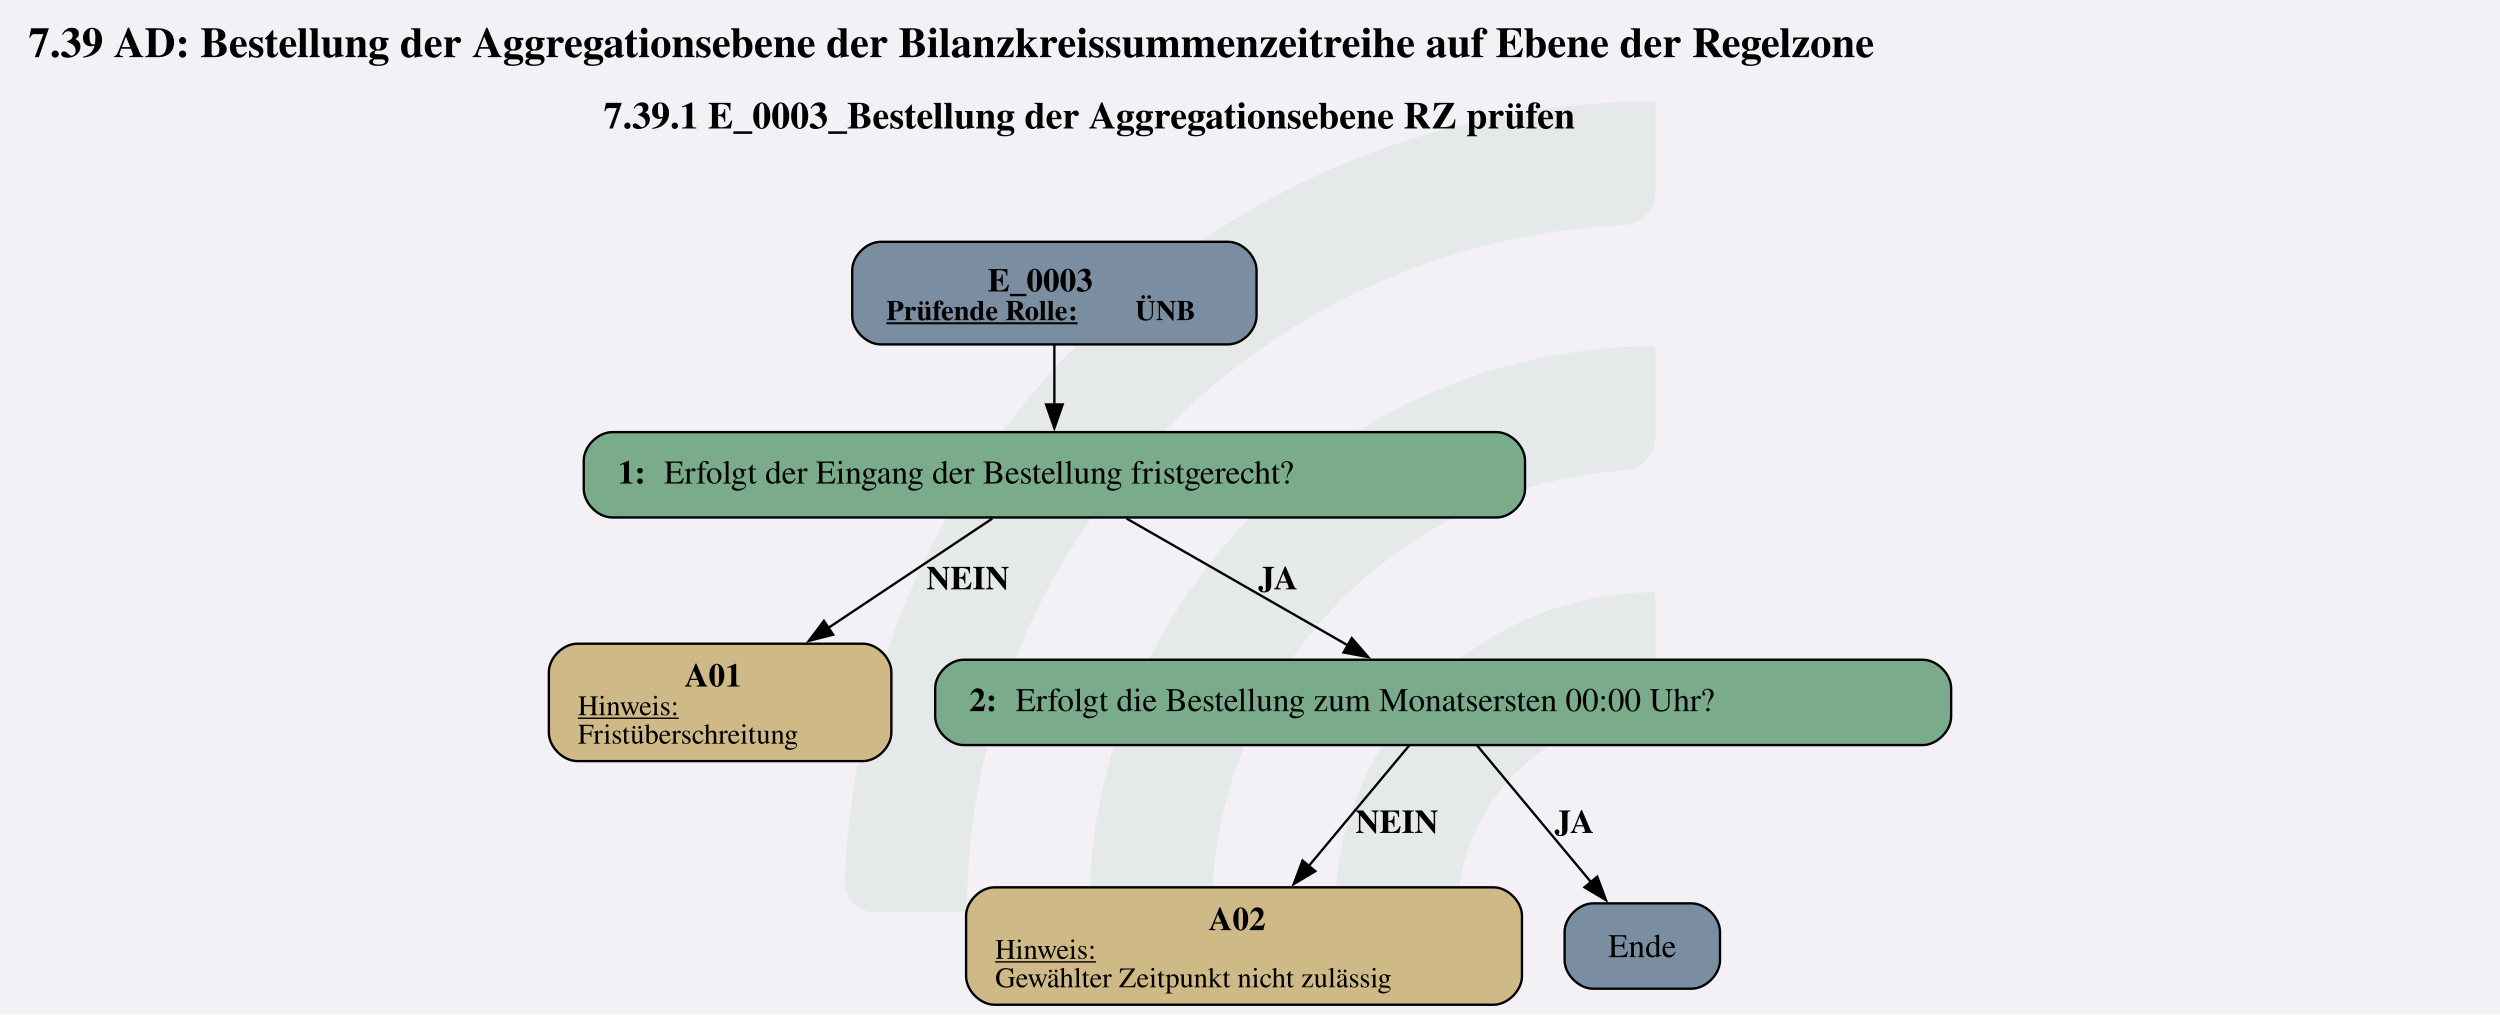
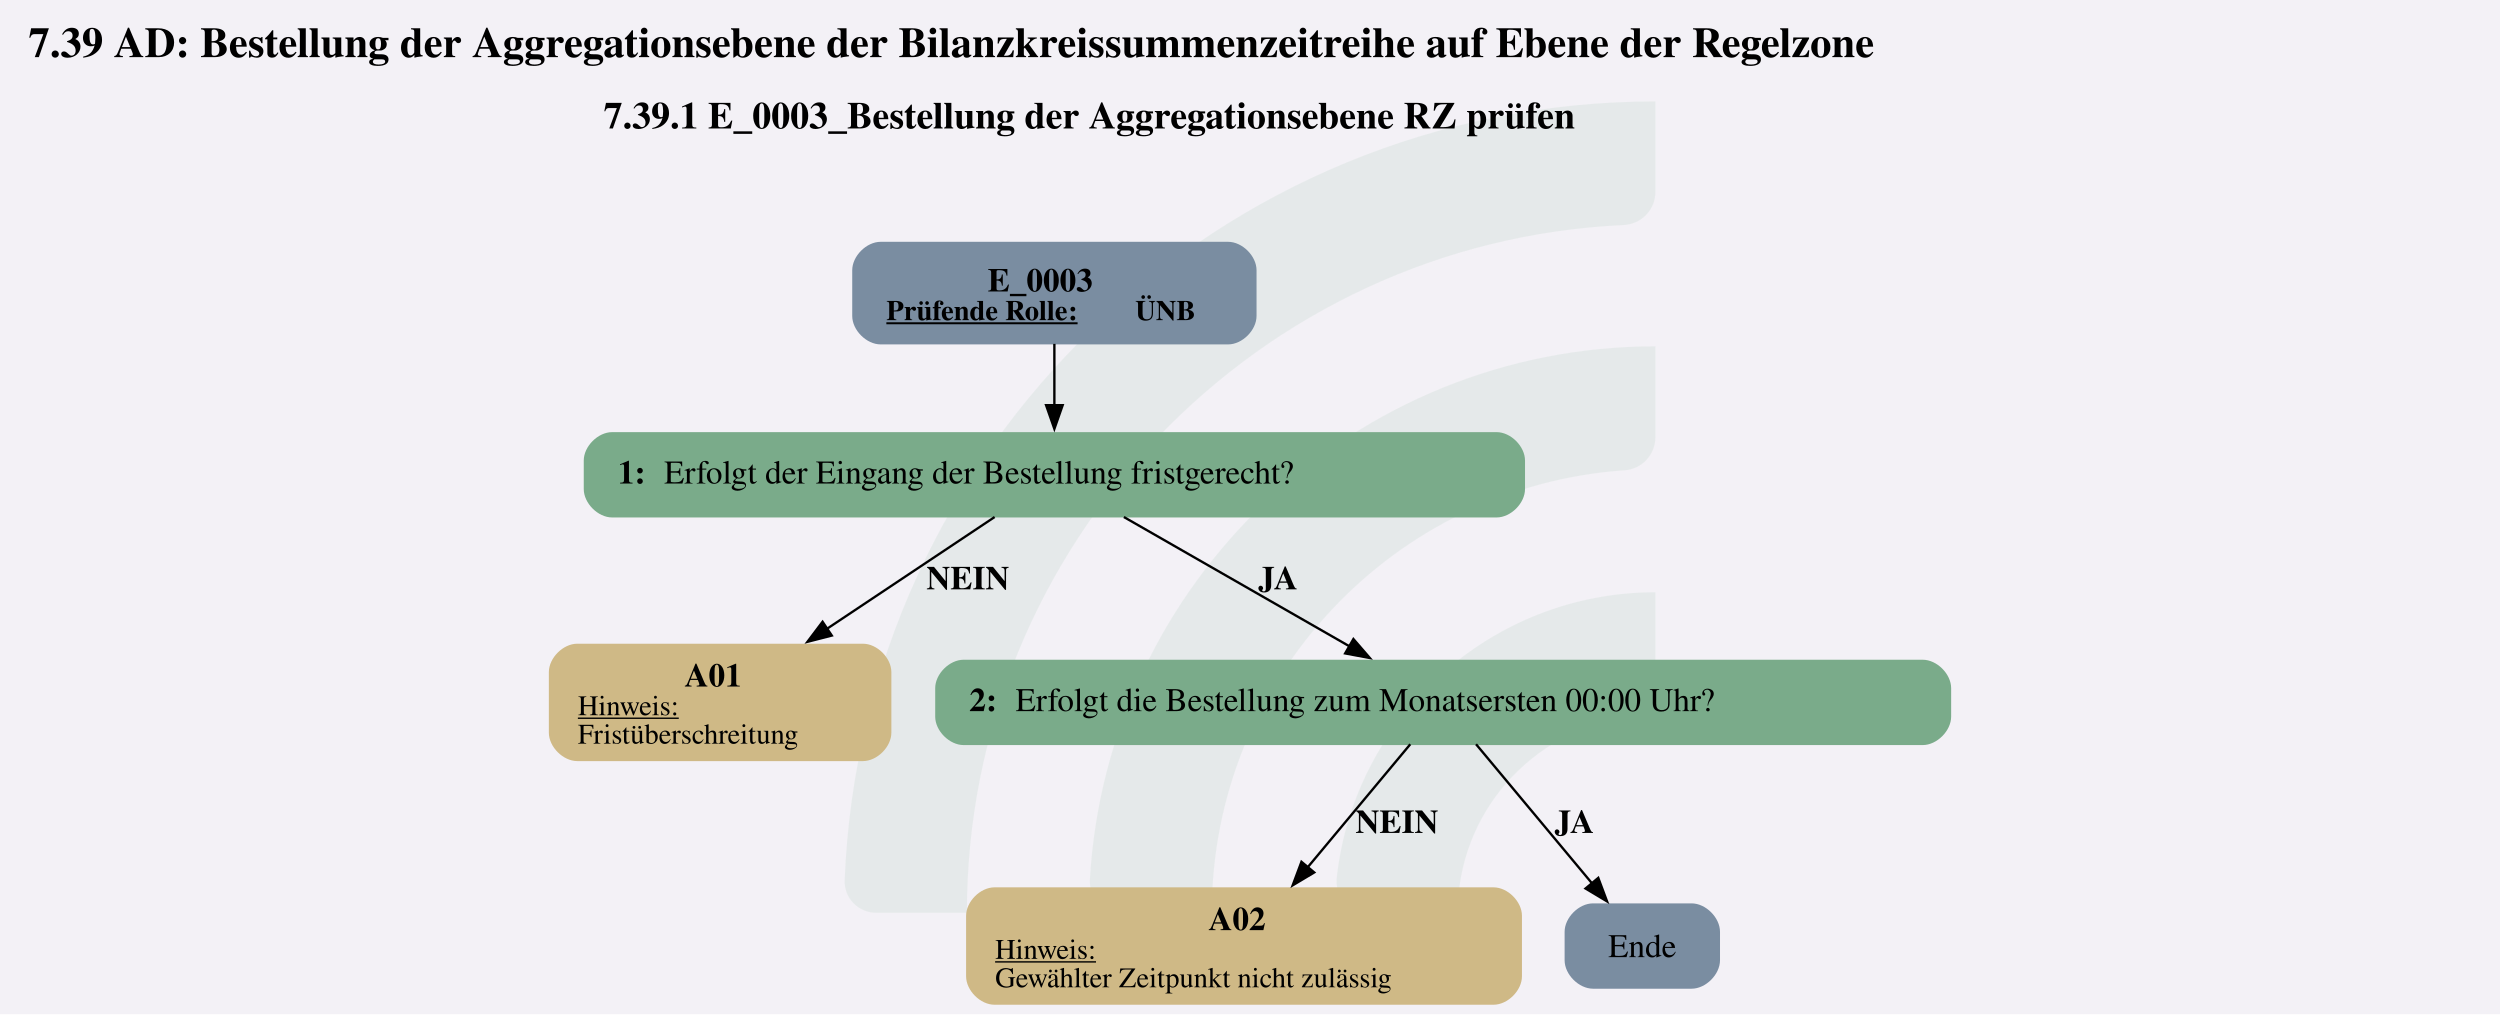
<svg xmlns="http://www.w3.org/2000/svg" version="1.1" width="1406.667px" viewBox="0 0 1406.667 570.667" height="570.667px">
  <g>
    <svg version="1.1" width="1406.667px" viewBox="0 0 1406.667 570.667" height="570.667px">
      <polygon fill="#f3f1f6" points="0,0 1406.667,0 1406.667,570.667 0,570.667" />
      <g>
        <g transform="translate(475.236, 57.06667) scale(1 1) translate(0, 0) scale(2.580906 2.580906) ">
          <defs id="defs2">
            <clipPath clipPathUnits="userSpaceOnUse" id="clipPath23">
              <path d="M 0,568.156 H 579.236 V 0 H 0 Z" id="path21" />
            </clipPath>
          </defs>
          <g id="layer1" transform="translate(-16.54194,-55.30527)">
            <g id="g19" clip-path="url(#clipPath23)" transform="matrix(0.3527778,0,0,-0.3527778,0.01017023,243.7368)" style="opacity:0.2">
              <g id="g25" transform="translate(122.444,32.7195)">
                <path d="m 0,0 h -56.104 c -11,0 -19.898,9.123 -19.463,20.115 10.594,267.191 231.277,481.302 501.029,481.302 v -56.02 c 0,-10.98 -8.688,-19.892 -19.658,-20.393 C 180.29,414.697 0,228.005 0,0" style="fill:#6ead83;fill-opacity:0.5;fill-rule:nonzero;stroke:none" id="path27" />
              </g>
              <g id="g29" transform="translate(273.7828,32.7195)">
                <path d="m 0,0 h -55.926 c -11.228,0 -20.091,9.482 -19.435,20.69 10.744,183.439 163.389,329.388 349.485,329.388 v -56.263 c 0,-10.709 -8.273,-19.617 -18.957,-20.35 C 112.819,263.696 0,144.774 0,0" style="fill:#6ead83;fill-opacity:0.5;fill-rule:nonzero;stroke:none" id="path31" />
              </g>
              <g id="g33" transform="translate(425.7667,32.7195)">
                <path d="m 0,0 h -55.445 c -11.653,0 -20.604,10.17 -19.334,21.753 10.866,99.032 95.031,176.341 196.919,176.341 v -57.011 c 0,-10.046 -7.283,-18.755 -17.229,-20.165 C 45.688,112.522 0,61.497 0,0" style="fill:#6ead83;fill-opacity:0.5;fill-rule:nonzero;stroke:none" id="path35" />
              </g>
            </g>
          </g>
        </g>
        <svg width="1055pt" height="428pt" viewBox="0.00 0.00 1054.50 427.82">
          <g id="graph0" class="graph" transform="scale(1 1) rotate(0) translate(4 423.82)">
            <text text-anchor="start" x="8" y="-399.72" font-family="Times,serif" font-weight="bold" font-size="18.00">7.39 AD: Bestellung der Aggregationsebene der Bilanzkreissummenzeitreihe auf Ebene der Regelzone</text>
            <text text-anchor="start" x="250.62" y="-369.62" font-family="Times,serif" font-weight="bold" font-size="16.00">7.39.1 E_0003_Bestellung der Aggregationsebene RZ prüfen</text>
            <g id="node1" class="node">
-               <path fill="#7a8da1" stroke="black" d="M514.01,-321.82C514.01,-321.82 367.46,-321.82 367.46,-321.82 361.46,-321.82 355.46,-315.82 355.46,-309.82 355.46,-309.82 355.46,-290.54 355.46,-290.54 355.46,-284.54 361.46,-278.54 367.46,-278.54 367.46,-278.54 514.01,-278.54 514.01,-278.54 520.01,-278.54 526.01,-284.54 526.01,-290.54 526.01,-290.54 526.01,-309.82 526.01,-309.82 526.01,-315.82 520.01,-321.82 514.01,-321.82" />
+               <path fill="#7a8da1" stroke="black" stroke-width="0" d="M514.01,-321.82C514.01,-321.82 367.46,-321.82 367.46,-321.82 361.46,-321.82 355.46,-315.82 355.46,-309.82 355.46,-309.82 355.46,-290.54 355.46,-290.54 355.46,-284.54 361.46,-278.54 367.46,-278.54 367.46,-278.54 514.01,-278.54 514.01,-278.54 520.01,-278.54 526.01,-284.54 526.01,-290.54 526.01,-290.54 526.01,-309.82 526.01,-309.82 526.01,-315.82 520.01,-321.82 514.01,-321.82" />
              <text text-anchor="start" x="412.61" y="-300.88" font-family="Times,serif" font-weight="bold" font-size="14.00">E_0003</text>
              <text text-anchor="start" x="369.86" y="-288.78" font-family="Times,serif" font-weight="bold" text-decoration="underline" font-size="12.00">Prüfende Rolle:</text>
              <text text-anchor="start" x="474.86" y="-288.78" font-family="Times,serif" font-weight="bold" font-size="12.00"> ÜNB</text>
            </g>
            <g id="node2" class="node">
-               <path fill="#7aab8a" stroke="black" d="M627.26,-241.54C627.26,-241.54 254.21,-241.54 254.21,-241.54 248.21,-241.54 242.21,-235.54 242.21,-229.54 242.21,-229.54 242.21,-217.54 242.21,-217.54 242.21,-211.54 248.21,-205.54 254.21,-205.54 254.21,-205.54 627.26,-205.54 627.26,-205.54 633.26,-205.54 639.26,-211.54 639.26,-217.54 639.26,-217.54 639.26,-229.54 639.26,-229.54 639.26,-235.54 633.26,-241.54 627.26,-241.54" />
+               <path fill="#7aab8a" stroke="black" stroke-width="0" d="M627.26,-241.54C627.26,-241.54 254.21,-241.54 254.21,-241.54 248.21,-241.54 242.21,-235.54 242.21,-229.54 242.21,-229.54 242.21,-217.54 242.21,-217.54 242.21,-211.54 248.21,-205.54 254.21,-205.54 254.21,-205.54 627.26,-205.54 627.26,-205.54 633.26,-205.54 639.26,-211.54 639.26,-217.54 639.26,-217.54 639.26,-229.54 639.26,-229.54 639.26,-235.54 633.26,-241.54 627.26,-241.54" />
              <text text-anchor="start" x="256.61" y="-219.86" font-family="Times,serif" font-weight="bold" font-size="14.00">1: </text>
              <text text-anchor="start" x="276.11" y="-219.86" font-family="Times,serif" font-size="14.00">Erfolgt der Eingang der Bestellung fristgerecht?</text>
            </g>
            <g id="edge1" class="edge">
-               <path fill="none" stroke="black" d="M440.73,-278.39C440.73,-270.53 440.73,-261.45 440.73,-253.01" />
-               <polygon fill="black" stroke="black" points="444.23,-253.21 440.73,-243.21 437.23,-253.21 444.23,-253.21" />
+               <path fill="none" stroke="black" d="M440.73,-278.78C440.73,-270.71 440.73,-261.3 440.73,-252.61" />
+               <polygon fill="black" stroke="black" points="444.23,-252.9 440.73,-242.9 437.23,-252.9 444.23,-252.9" />
            </g>
            <g id="node3" class="node">
-               <path fill="#cfb986" stroke="black" d="M359.97,-152.29C359.97,-152.29 239.49,-152.29 239.49,-152.29 233.49,-152.29 227.49,-146.29 227.49,-140.29 227.49,-140.29 227.49,-114.77 227.49,-114.77 227.49,-108.77 233.49,-102.77 239.49,-102.77 239.49,-102.77 359.97,-102.77 359.97,-102.77 365.97,-102.77 371.97,-108.77 371.97,-114.77 371.97,-114.77 371.97,-140.29 371.97,-140.29 371.97,-146.29 365.97,-152.29 359.97,-152.29" />
+               <path fill="#cfb986" stroke="black" stroke-width="0" d="M359.97,-152.29C359.97,-152.29 239.49,-152.29 239.49,-152.29 233.49,-152.29 227.49,-146.29 227.49,-140.29 227.49,-140.29 227.49,-114.77 227.49,-114.77 227.49,-108.77 233.49,-102.77 239.49,-102.77 239.49,-102.77 359.97,-102.77 359.97,-102.77 365.97,-102.77 371.97,-108.77 371.97,-114.77 371.97,-114.77 371.97,-140.29 371.97,-140.29 371.97,-146.29 365.97,-152.29 359.97,-152.29" />
              <text text-anchor="start" x="284.73" y="-134.23" font-family="Times,serif" font-weight="bold" font-size="14.00">A01</text>
              <text text-anchor="start" x="239.73" y="-122.13" font-family="Times,serif" text-decoration="underline" font-size="12.00">Hinweis:</text>
              <text text-anchor="start" x="239.73" y="-110.13" font-family="Times,serif" font-size="12.00">Fristüberschreitung</text>
            </g>
            <g id="edge2" class="edge">
-               <path fill="none" stroke="black" d="M414.54,-205.08C395.17,-192.16 368.29,-174.24 345.41,-158.98" />
-               <polygon fill="black" stroke="black" points="347.4,-156.11 337.14,-153.47 343.52,-161.93 347.4,-156.11" />
+               <path fill="none" stroke="black" d="M415.52,-205.73C395.89,-192.64 368.13,-174.13 344.71,-158.52" />
+               <polygon fill="black" stroke="black" points="346.84,-155.73 336.57,-153.09 342.95,-161.55 346.84,-155.73" />
              <text text-anchor="start" x="386.73" y="-175.24" font-family="Times,serif" font-weight="bold" font-size="14.00">NEIN</text>
            </g>
            <g id="node4" class="node">
-               <path fill="#7aab8a" stroke="black" d="M807.01,-145.53C807.01,-145.53 402.46,-145.53 402.46,-145.53 396.46,-145.53 390.46,-139.53 390.46,-133.53 390.46,-133.53 390.46,-121.53 390.46,-121.53 390.46,-115.53 396.46,-109.53 402.46,-109.53 402.46,-109.53 807.01,-109.53 807.01,-109.53 813.01,-109.53 819.01,-115.53 819.01,-121.53 819.01,-121.53 819.01,-133.53 819.01,-133.53 819.01,-139.53 813.01,-145.53 807.01,-145.53" />
+               <path fill="#7aab8a" stroke="black" stroke-width="0" d="M807.01,-145.53C807.01,-145.53 402.46,-145.53 402.46,-145.53 396.46,-145.53 390.46,-139.53 390.46,-133.53 390.46,-133.53 390.46,-121.53 390.46,-121.53 390.46,-115.53 396.46,-109.53 402.46,-109.53 402.46,-109.53 807.01,-109.53 807.01,-109.53 813.01,-109.53 819.01,-115.53 819.01,-121.53 819.01,-121.53 819.01,-133.53 819.01,-133.53 819.01,-139.53 813.01,-145.53 807.01,-145.53" />
              <text text-anchor="start" x="404.86" y="-123.86" font-family="Times,serif" font-weight="bold" font-size="14.00">2: </text>
              <text text-anchor="start" x="424.36" y="-123.86" font-family="Times,serif" font-size="14.00">Erfolgt die Bestellung zum Monatsersten 00:00 Uhr?</text>
            </g>
            <g id="edge3" class="edge">
-               <path fill="none" stroke="black" d="M471.2,-205.08C497.55,-189.97 535.84,-168.02 564.67,-151.5" />
-               <polygon fill="black" stroke="black" points="566.18,-154.66 573.12,-146.65 562.7,-148.59 566.18,-154.66" />
+               <path fill="none" stroke="black" d="M470.05,-205.73C496.59,-190.52 535.89,-167.99 565.2,-151.19" />
+               <polygon fill="black" stroke="black" points="566.87,-154.27 573.8,-146.26 563.38,-148.2 566.87,-154.27" />
              <text text-anchor="start" x="526.73" y="-175.24" font-family="Times,serif" font-weight="bold" font-size="14.00">JA</text>
            </g>
            <g id="node5" class="node">
-               <path fill="#cfb986" stroke="black" d="M625.97,-49.52C625.97,-49.52 415.49,-49.52 415.49,-49.52 409.49,-49.52 403.49,-43.52 403.49,-37.52 403.49,-37.52 403.49,-12 403.49,-12 403.49,-6 409.49,0 415.49,0 415.49,0 625.97,0 625.97,0 631.97,0 637.97,-6 637.97,-12 637.97,-12 637.97,-37.52 637.97,-37.52 637.97,-43.52 631.97,-49.52 625.97,-49.52" />
+               <path fill="#cfb986" stroke="black" stroke-width="0" d="M625.97,-49.52C625.97,-49.52 415.49,-49.52 415.49,-49.52 409.49,-49.52 403.49,-43.52 403.49,-37.52 403.49,-37.52 403.49,-12 403.49,-12 403.49,-6 409.49,0 415.49,0 415.49,0 625.97,0 625.97,0 631.97,0 637.97,-6 637.97,-12 637.97,-12 637.97,-37.52 637.97,-37.52 637.97,-43.52 631.97,-49.52 625.97,-49.52" />
              <text text-anchor="start" x="505.73" y="-31.46" font-family="Times,serif" font-weight="bold" font-size="14.00">A02</text>
              <text text-anchor="start" x="415.73" y="-19.36" font-family="Times,serif" text-decoration="underline" font-size="12.00">Hinweis:</text>
              <text text-anchor="start" x="415.73" y="-7.36" font-family="Times,serif" font-size="12.00">Gewählter Zeitpunkt nicht zulässig</text>
            </g>
            <g id="edge4" class="edge">
-               <path fill="none" stroke="black" d="M590.48,-109.44C578.84,-95.47 562.06,-75.34 547.87,-58.32" />
-               <polygon fill="black" stroke="black" points="550.79,-56.35 541.7,-50.91 545.41,-60.83 550.79,-56.35" />
+               <path fill="none" stroke="black" d="M590.86,-109.89C579.12,-95.8 561.94,-75.19 547.52,-57.9" />
+               <polygon fill="black" stroke="black" points="550.34,-55.81 541.25,-50.37 544.96,-60.3 550.34,-55.81" />
              <text text-anchor="start" x="567.73" y="-72.47" font-family="Times,serif" font-weight="bold" font-size="14.00">NEIN</text>
            </g>
            <g id="node6" class="node">
-               <path fill="#7a8da1" stroke="black" d="M709.51,-42.76C709.51,-42.76 667.96,-42.76 667.96,-42.76 661.96,-42.76 655.96,-36.76 655.96,-30.76 655.96,-30.76 655.96,-18.76 655.96,-18.76 655.96,-12.76 661.96,-6.76 667.96,-6.76 667.96,-6.76 709.51,-6.76 709.51,-6.76 715.51,-6.76 721.51,-12.76 721.51,-18.76 721.51,-18.76 721.51,-30.76 721.51,-30.76 721.51,-36.76 715.51,-42.76 709.51,-42.76" />
+               <path fill="#7a8da1" stroke="black" stroke-width="0" d="M709.51,-42.76C709.51,-42.76 667.96,-42.76 667.96,-42.76 661.96,-42.76 655.96,-36.76 655.96,-30.76 655.96,-30.76 655.96,-18.76 655.96,-18.76 655.96,-12.76 661.96,-6.76 667.96,-6.76 667.96,-6.76 709.51,-6.76 709.51,-6.76 715.51,-6.76 721.51,-12.76 721.51,-18.76 721.51,-18.76 721.51,-30.76 721.51,-30.76 721.51,-36.76 715.51,-42.76 709.51,-42.76" />
              <text text-anchor="middle" x="688.73" y="-20.08" font-family="Times,serif" font-size="14.00">Ende</text>
            </g>
            <g id="edge5" class="edge">
-               <path fill="none" stroke="black" d="M618.98,-109.44C632.26,-93.51 652.22,-69.56 667.4,-51.35" />
-               <polygon fill="black" stroke="black" points="669.73,-54.02 673.44,-44.1 664.35,-49.54 669.73,-54.02" />
+               <path fill="none" stroke="black" d="M618.6,-109.89C631.92,-93.92 652.21,-69.57 667.55,-51.17" />
+               <polygon fill="black" stroke="black" points="670.16,-53.51 673.87,-43.59 664.78,-49.03 670.16,-53.51" />
              <text text-anchor="start" x="651.73" y="-72.47" font-family="Times,serif" font-weight="bold" font-size="14.00">JA</text>
            </g>
          </g>
        </svg>
      </g>
    </svg>
  </g>
</svg>
